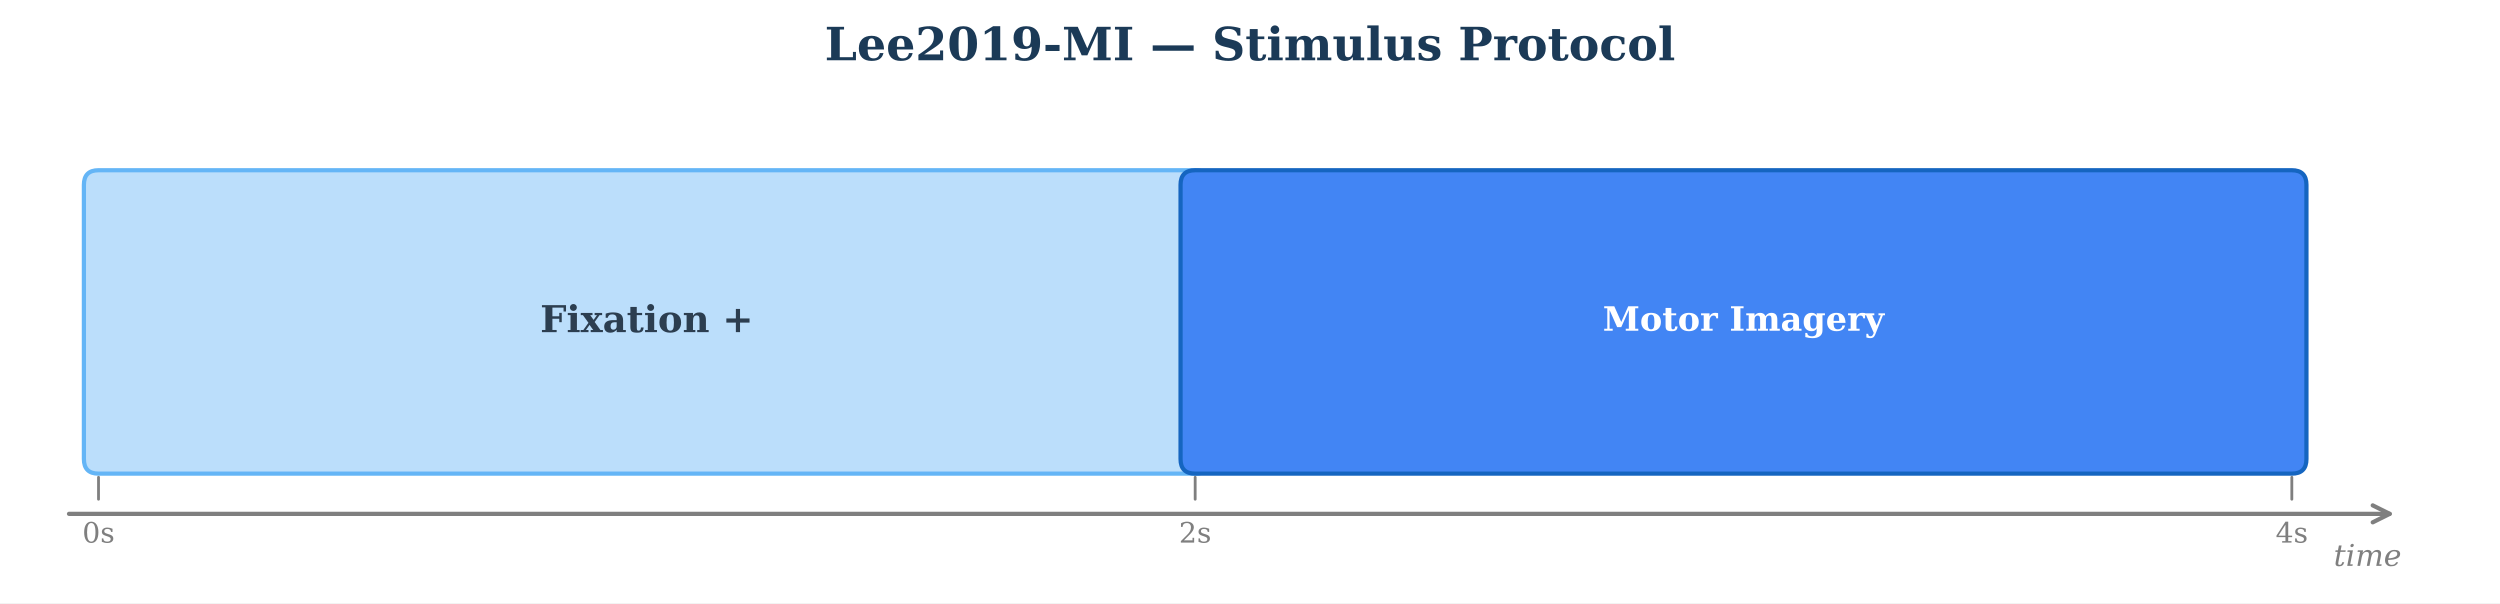
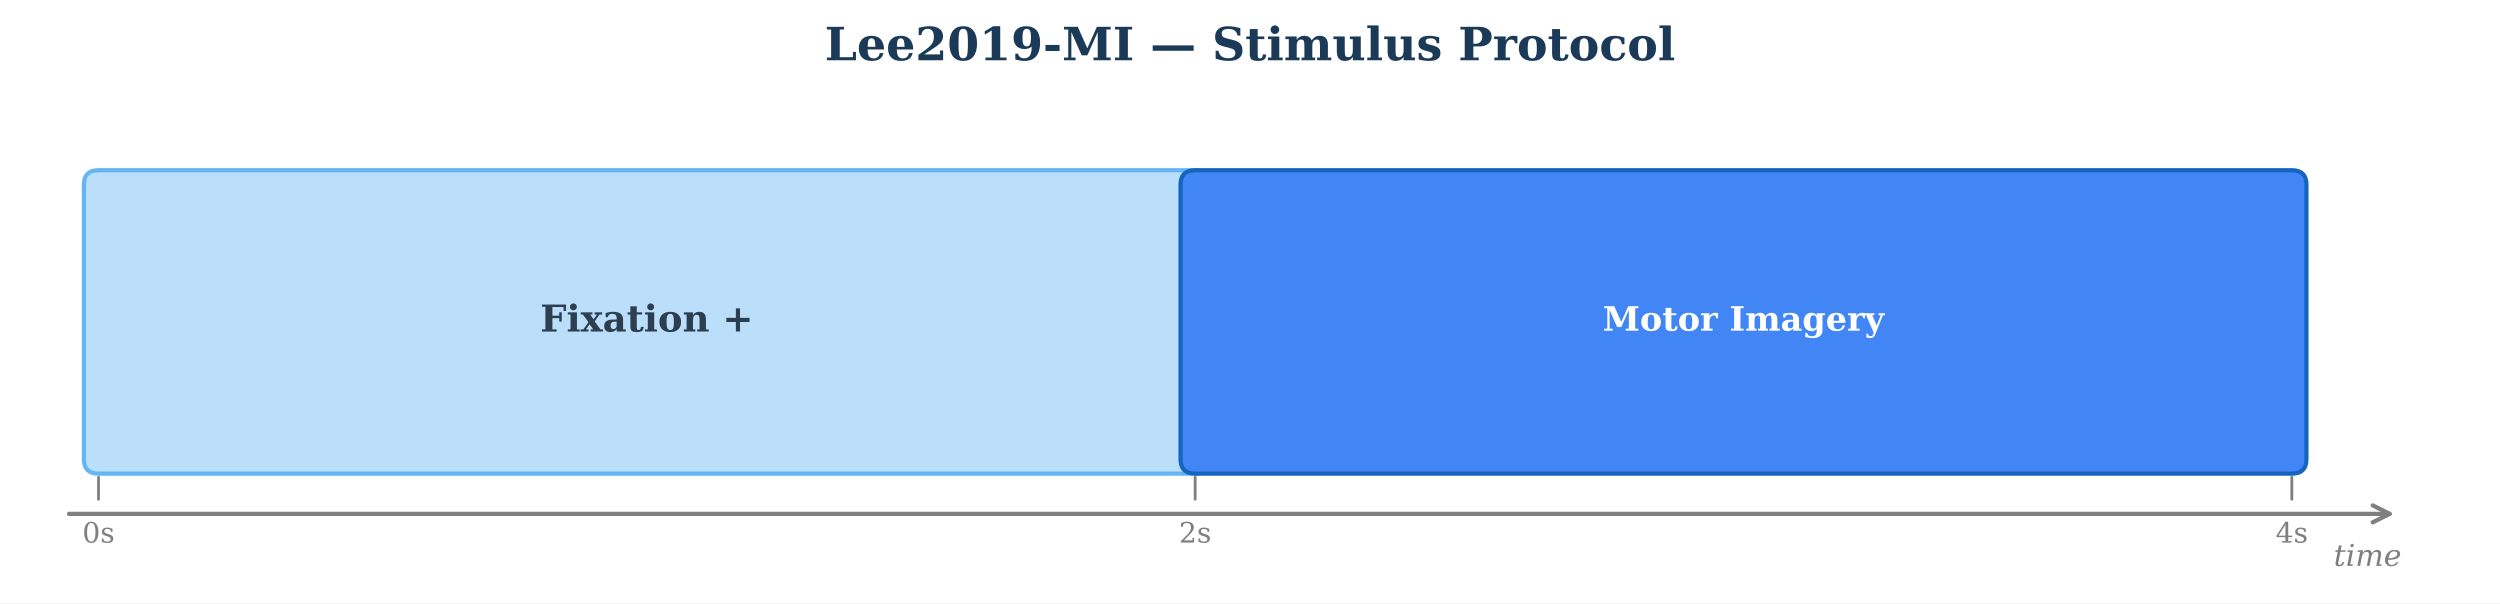
<svg xmlns="http://www.w3.org/2000/svg" xmlns:xlink="http://www.w3.org/1999/xlink" width="708.48pt" height="170.95pt" viewBox="0 0 708.48 170.95" version="1.1">
  <defs>
    <style type="text/css">*{stroke-linejoin: round; stroke-linecap: butt}</style>
  </defs>
  <g id="figure_1">
    <g id="patch_1">
      <path d="M 0 170.95  L 708.48 170.95  L 708.48 0  L 0 0  z " style="fill: #ffffff" />
    </g>
    <g id="axes_1">
      <g id="patch_2">
-         <path d="M 27.919 134.226  L 338.701 134.226  Q 342.845 134.226 342.845 130.082  L 342.845 52.387  Q 342.845 48.243 338.701 48.243  L 27.919 48.243  Q 23.775 48.243 23.775 52.387  L 23.775 130.082  Q 23.775 134.226 27.919 134.226  z " clip-path="url(#pc4eb42f8cb)" style="fill: #bbdefb; stroke: #64b5f6; stroke-width: 1.2" />
+         <path d="M 27.919 134.226  L 338.701 134.226  Q 342.845 134.226 342.845 130.082  L 342.845 52.387  Q 342.845 48.243 338.701 48.243  L 27.919 48.243  Q 23.775 48.243 23.775 52.387  L 23.775 130.082  Q 23.775 134.226 27.919 134.226  z " clip-path="url(#pce9ae3a077)" style="fill: #bbdefb; stroke: #64b5f6; stroke-width: 1.2" />
      </g>
      <g id="patch_3">
-         <path d="M 338.701 134.226  L 649.483 134.226  Q 653.627 134.226 653.627 130.082  L 653.627 52.387  Q 653.627 48.243 649.483 48.243  L 338.701 48.243  Q 334.557 48.243 334.557 52.387  L 334.557 130.082  Q 334.557 134.226 338.701 134.226  z " clip-path="url(#pc4eb42f8cb)" style="fill: #4285f4; stroke: #1565c0; stroke-width: 1.2" />
+         <path d="M 338.701 134.226  L 649.483 134.226  Q 653.627 134.226 653.627 130.082  L 653.627 52.387  Q 653.627 48.243 649.483 48.243  L 338.701 48.243  Q 334.557 48.243 334.557 52.387  L 334.557 130.082  Q 334.557 134.226 338.701 134.226  z " clip-path="url(#pce9ae3a077)" style="fill: #4285f4; stroke: #1565c0; stroke-width: 1.2" />
      </g>
      <g id="line2d_1">
-         <path d="M 27.919 135.262  L 27.919 141.477  " clip-path="url(#pc4eb42f8cb)" style="fill: none; stroke: #7f7f7f; stroke-width: 0.8; stroke-linecap: round" />
+         <path d="M 27.919 135.262  L 27.919 141.477  " clip-path="url(#pce9ae3a077)" style="fill: none; stroke: #7f7f7f; stroke-width: 0.8; stroke-linecap: round" />
      </g>
      <g id="line2d_2">
-         <path d="M 338.701 135.262  L 338.701 141.477  " clip-path="url(#pc4eb42f8cb)" style="fill: none; stroke: #7f7f7f; stroke-width: 0.8; stroke-linecap: round" />
+         <path d="M 338.701 135.262  L 338.701 141.477  " clip-path="url(#pce9ae3a077)" style="fill: none; stroke: #7f7f7f; stroke-width: 0.8; stroke-linecap: round" />
      </g>
      <g id="line2d_3">
-         <path d="M 649.483 135.262  L 649.483 141.477  " clip-path="url(#pc4eb42f8cb)" style="fill: none; stroke: #7f7f7f; stroke-width: 0.8; stroke-linecap: round" />
+         <path d="M 649.483 135.262  L 649.483 141.477  " clip-path="url(#pce9ae3a077)" style="fill: none; stroke: #7f7f7f; stroke-width: 0.8; stroke-linecap: round" />
      </g>
      <g id="text_1">
-         <g clip-path="url(#pc4eb42f8cb)">
-           <g style="fill: #2c3e50" transform="translate(153.0912 94.13173) scale(0.105 -0.105)">
+         <g clip-path="url(#pce9ae3a077)">
+           <g style="fill: #2c3e50" transform="translate(153.0912 93.96234) scale(0.105 -0.105)">
            <defs>
-               <path id="DejaVuSerif-Bold-46" d="M 300 0  L 300 378  L 897 378  L 897 4288  L 300 4288  L 300 4666  L 4459 4666  L 4459 3566  L 4031 3566  L 4031 4238  L 2106 4238  L 2106 2741  L 3291 2741  L 3291 3334  L 3719 3334  L 3719 1722  L 3291 1722  L 3291 2316  L 2106 2316  L 2106 378  L 2841 378  L 2841 0  L 300 0  z " transform="scale(0.015625)" />
-               <path id="DejaVuSerif-Bold-69" d="M 588 4263  Q 588 4516 763 4689  Q 938 4863 1191 4863  Q 1438 4863 1611 4689  Q 1784 4516 1784 4263  Q 1784 4016 1611 3842  Q 1438 3669 1191 3669  Q 938 3669 763 3841  Q 588 4013 588 4263  z M 1797 378  L 2272 378  L 2272 0  L 219 0  L 219 378  L 691 378  L 691 2944  L 219 2944  L 219 3322  L 1797 3322  L 1797 378  z " transform="scale(0.015625)" />
-               <path id="DejaVuSerif-Bold-78" d="M 2247 2119  L 2834 2944  L 2425 2944  L 2425 3322  L 3719 3322  L 3719 2944  L 3278 2944  L 2431 1759  L 3419 378  L 3859 378  L 3859 0  L 1747 0  L 1747 378  L 2175 378  L 1550 1253  L 922 378  L 1369 378  L 1369 0  L 0 0  L 0 378  L 475 378  L 1356 1619  L 403 2944  L 31 2944  L 31 3322  L 2059 3322  L 2059 2944  L 1656 2944  L 2247 2119  z " transform="scale(0.015625)" />
-               <path id="DejaVuSerif-Bold-61" d="M 3525 2041  L 3525 378  L 4000 378  L 4000 0  L 2419 0  L 2419 422  Q 2200 159 1931 34  Q 1663 -91 1319 -91  Q 809 -91 536 182  Q 263 456 263 966  Q 263 1525 655 1803  Q 1047 2081 1838 2081  L 2419 2081  L 2419 2278  Q 2419 2681 2228 2873  Q 2038 3066 1638 3066  Q 1306 3066 1126 2930  Q 947 2794 872 2484  L 519 2484  L 519 3200  Q 816 3306 1134 3359  Q 1453 3413 1806 3413  Q 2697 3413 3111 3081  Q 3525 2750 3525 2041  z M 2419 1044  L 2419 1709  L 2003 1709  Q 1694 1709 1528 1540  Q 1363 1372 1363 1056  Q 1363 741 1483 584  Q 1603 428 1850 428  Q 2106 428 2262 597  Q 2419 766 2419 1044  z " transform="scale(0.015625)" />
-               <path id="DejaVuSerif-Bold-74" d="M 634 2944  L 153 2944  L 153 3322  L 634 3322  L 634 4353  L 1741 4353  L 1741 3322  L 2663 3322  L 2663 2944  L 1741 2944  L 1741 909  Q 1741 475 1809 369  Q 1878 263 2059 263  Q 2259 263 2356 397  Q 2453 531 2459 813  L 2925 813  Q 2897 313 2651 111  Q 2406 -91 1806 -91  Q 1122 -91 878 123  Q 634 338 634 909  L 634 2944  z " transform="scale(0.015625)" />
-               <path id="DejaVuSerif-Bold-6f" d="M 2138 263  Q 2488 263 2630 563  Q 2772 863 2772 1663  Q 2772 2463 2631 2761  Q 2491 3059 2138 3059  Q 1784 3059 1640 2757  Q 1497 2456 1497 1663  Q 1497 869 1640 566  Q 1784 263 2138 263  z M 2138 -91  Q 1259 -91 761 376  Q 263 844 263 1663  Q 263 2484 761 2948  Q 1259 3413 2138 3413  Q 3019 3413 3516 2948  Q 4013 2484 4013 1663  Q 4013 844 3514 376  Q 3016 -91 2138 -91  z " transform="scale(0.015625)" />
-               <path id="DejaVuSerif-Bold-6e" d="M 219 0  L 219 378  L 691 378  L 691 2944  L 219 2944  L 219 3322  L 1797 3322  L 1797 2853  Q 1997 3150 2253 3281  Q 2509 3413 2900 3413  Q 3459 3413 3745 3083  Q 4031 2753 4031 2113  L 4031 378  L 4506 378  L 4506 0  L 2522 0  L 2522 378  L 2925 378  L 2925 2144  Q 2925 2566 2817 2730  Q 2709 2894 2444 2894  Q 2109 2894 1953 2648  Q 1797 2403 1797 1869  L 1797 378  L 2203 378  L 2203 0  L 219 0  z " transform="scale(0.015625)" />
-               <path id="DejaVuSerif-Bold-20" transform="scale(0.015625)" />
-               <path id="DejaVuSerif-Bold-2b" d="M 3041 4013  L 3041 2369  L 4684 2369  L 4684 1650  L 3041 1650  L 3041 6  L 2322 6  L 2322 1650  L 678 1650  L 678 2369  L 2322 2369  L 2322 4013  L 3041 4013  z " transform="scale(0.015625)" />
+               <path id="DejaVuSerif-Bold-29" d="M 300 0  L 300 378  L 897 378  L 897 4288  L 300 4288  L 300 4666  L 4459 4666  L 4459 3566  L 4031 3566  L 4031 4238  L 2106 4238  L 2106 2741  L 3291 2741  L 3291 3334  L 3719 3334  L 3719 1722  L 3291 1722  L 3291 2316  L 2106 2316  L 2106 378  L 2841 378  L 2841 0  L 300 0  z " transform="scale(0.015625)" />
+               <path id="DejaVuSerif-Bold-4c" d="M 588 4263  Q 588 4516 763 4689  Q 938 4863 1191 4863  Q 1438 4863 1611 4689  Q 1784 4516 1784 4263  Q 1784 4016 1611 3842  Q 1438 3669 1191 3669  Q 938 3669 763 3841  Q 588 4013 588 4263  z M 1797 378  L 2272 378  L 2272 0  L 219 0  L 219 378  L 691 378  L 691 2944  L 219 2944  L 219 3322  L 1797 3322  L 1797 378  z " transform="scale(0.015625)" />
+               <path id="DejaVuSerif-Bold-5b" d="M 2247 2119  L 2834 2944  L 2425 2944  L 2425 3322  L 3719 3322  L 3719 2944  L 3278 2944  L 2431 1759  L 3419 378  L 3859 378  L 3859 0  L 1747 0  L 1747 378  L 2175 378  L 1550 1253  L 922 378  L 1369 378  L 1369 0  L 0 0  L 0 378  L 475 378  L 1356 1619  L 403 2944  L 31 2944  L 31 3322  L 2059 3322  L 2059 2944  L 1656 2944  L 2247 2119  z " transform="scale(0.015625)" />
+               <path id="DejaVuSerif-Bold-44" d="M 3525 2041  L 3525 378  L 4000 378  L 4000 0  L 2419 0  L 2419 422  Q 2200 159 1931 34  Q 1663 -91 1319 -91  Q 809 -91 536 182  Q 263 456 263 966  Q 263 1525 655 1803  Q 1047 2081 1838 2081  L 2419 2081  L 2419 2278  Q 2419 2681 2228 2873  Q 2038 3066 1638 3066  Q 1306 3066 1126 2930  Q 947 2794 872 2484  L 519 2484  L 519 3200  Q 816 3306 1134 3359  Q 1453 3413 1806 3413  Q 2697 3413 3111 3081  Q 3525 2750 3525 2041  z M 2419 1044  L 2419 1709  L 2003 1709  Q 1694 1709 1528 1540  Q 1363 1372 1363 1056  Q 1363 741 1483 584  Q 1603 428 1850 428  Q 2106 428 2262 597  Q 2419 766 2419 1044  z " transform="scale(0.015625)" />
+               <path id="DejaVuSerif-Bold-57" d="M 634 2944  L 153 2944  L 153 3322  L 634 3322  L 634 4353  L 1741 4353  L 1741 3322  L 2663 3322  L 2663 2944  L 1741 2944  L 1741 909  Q 1741 475 1809 369  Q 1878 263 2059 263  Q 2259 263 2356 397  Q 2453 531 2459 813  L 2925 813  Q 2897 313 2651 111  Q 2406 -91 1806 -91  Q 1122 -91 878 123  Q 634 338 634 909  L 634 2944  z " transform="scale(0.015625)" />
+               <path id="DejaVuSerif-Bold-52" d="M 2138 263  Q 2488 263 2630 563  Q 2772 863 2772 1663  Q 2772 2463 2631 2761  Q 2491 3059 2138 3059  Q 1784 3059 1640 2757  Q 1497 2456 1497 1663  Q 1497 869 1640 566  Q 1784 263 2138 263  z M 2138 -91  Q 1259 -91 761 376  Q 263 844 263 1663  Q 263 2484 761 2948  Q 1259 3413 2138 3413  Q 3019 3413 3516 2948  Q 4013 2484 4013 1663  Q 4013 844 3514 376  Q 3016 -91 2138 -91  z " transform="scale(0.015625)" />
+               <path id="DejaVuSerif-Bold-51" d="M 219 0  L 219 378  L 691 378  L 691 2944  L 219 2944  L 219 3322  L 1797 3322  L 1797 2853  Q 1997 3150 2253 3281  Q 2509 3413 2900 3413  Q 3459 3413 3745 3083  Q 4031 2753 4031 2113  L 4031 378  L 4506 378  L 4506 0  L 2522 0  L 2522 378  L 2925 378  L 2925 2144  Q 2925 2566 2817 2730  Q 2709 2894 2444 2894  Q 2109 2894 1953 2648  Q 1797 2403 1797 1869  L 1797 378  L 2203 378  L 2203 0  L 219 0  z " transform="scale(0.015625)" />
+               <path id="DejaVuSerif-Bold-3" transform="scale(0.015625)" />
+               <path id="DejaVuSerif-Bold-e" d="M 3041 4013  L 3041 2369  L 4684 2369  L 4684 1650  L 3041 1650  L 3041 6  L 2322 6  L 2322 1650  L 678 1650  L 678 2369  L 2322 2369  L 2322 4013  L 3041 4013  z " transform="scale(0.015625)" />
            </defs>
-             <use xlink:href="#DejaVuSerif-Bold-46" />
-             <use xlink:href="#DejaVuSerif-Bold-69" transform="translate(70.99609 0)" />
-             <use xlink:href="#DejaVuSerif-Bold-78" transform="translate(108.9844 0)" />
-             <use xlink:href="#DejaVuSerif-Bold-61" transform="translate(168.6035 0)" />
-             <use xlink:href="#DejaVuSerif-Bold-74" transform="translate(233.3984 0)" />
-             <use xlink:href="#DejaVuSerif-Bold-69" transform="translate(279.5898 0)" />
-             <use xlink:href="#DejaVuSerif-Bold-6f" transform="translate(317.5781 0)" />
-             <use xlink:href="#DejaVuSerif-Bold-6e" transform="translate(384.2773 0)" />
-             <use xlink:href="#DejaVuSerif-Bold-20" transform="translate(456.9824 0)" />
-             <use xlink:href="#DejaVuSerif-Bold-2b" transform="translate(491.7969 0)" />
+             <use xlink:href="#DejaVuSerif-Bold-29" />
+             <use xlink:href="#DejaVuSerif-Bold-4c" transform="translate(71 0)" />
+             <use xlink:href="#DejaVuSerif-Bold-5b" transform="translate(108.9844 0)" />
+             <use xlink:href="#DejaVuSerif-Bold-44" transform="translate(168.6094 0)" />
+             <use xlink:href="#DejaVuSerif-Bold-57" transform="translate(233.4062 0)" />
+             <use xlink:href="#DejaVuSerif-Bold-4c" transform="translate(279.5938 0)" />
+             <use xlink:href="#DejaVuSerif-Bold-52" transform="translate(317.5781 0)" />
+             <use xlink:href="#DejaVuSerif-Bold-51" transform="translate(384.2812 0)" />
+             <use xlink:href="#DejaVuSerif-Bold-3" transform="translate(456.9844 0)" />
+             <use xlink:href="#DejaVuSerif-Bold-e" transform="translate(491.7969 0)" />
          </g>
        </g>
      </g>
      <g id="text_2">
-         <g clip-path="url(#pc4eb42f8cb)">
-           <g style="fill: #ffffff" transform="translate(454.2149 93.72071) scale(0.095 -0.095)">
+         <g clip-path="url(#pce9ae3a077)">
+           <g style="fill: #ffffff" transform="translate(454.2149 93.70216) scale(0.095 -0.095)">
            <defs>
-               <path id="DejaVuSerif-Bold-4d" d="M 269 0  L 269 378  L 863 378  L 863 4288  L 269 4288  L 269 4666  L 2194 4666  L 3525 1672  L 4863 4666  L 6784 4666  L 6784 4288  L 6188 4288  L 6188 378  L 6784 378  L 6784 0  L 4384 0  L 4384 378  L 4978 378  L 4978 3938  L 3531 684  L 2741 684  L 1300 3938  L 1300 378  L 1894 378  L 1894 0  L 269 0  z " transform="scale(0.015625)" />
-               <path id="DejaVuSerif-Bold-72" d="M 3438 3359  L 3438 2369  L 3084 2369  Q 3066 2634 2941 2764  Q 2816 2894 2578 2894  Q 2216 2894 2006 2575  Q 1797 2256 1797 1691  L 1797 378  L 2400 378  L 2400 0  L 219 0  L 219 378  L 691 378  L 691 2944  L 184 2944  L 184 3322  L 1797 3322  L 1797 2731  Q 1959 3078 2226 3245  Q 2494 3413 2881 3413  Q 2978 3413 3117 3398  Q 3256 3384 3438 3359  z " transform="scale(0.015625)" />
-               <path id="DejaVuSerif-Bold-49" d="M 300 0  L 300 378  L 897 378  L 897 4288  L 300 4288  L 300 4666  L 2700 4666  L 2700 4288  L 2100 4288  L 2100 378  L 2700 378  L 2700 0  L 300 0  z " transform="scale(0.015625)" />
-               <path id="DejaVuSerif-Bold-6d" d="M 3884 2778  Q 4116 3109 4384 3261  Q 4653 3413 5013 3413  Q 5584 3413 5867 3089  Q 6150 2766 6150 2113  L 6150 378  L 6625 378  L 6625 0  L 4647 0  L 4647 378  L 5044 378  L 5044 1947  Q 5044 2569 4948 2731  Q 4853 2894 4594 2894  Q 4300 2894 4137 2667  Q 3975 2441 3975 2022  L 3975 378  L 4372 378  L 4372 0  L 2472 0  L 2472 378  L 2869 378  L 2869 1947  Q 2869 2569 2772 2731  Q 2675 2894 2419 2894  Q 2122 2894 1959 2667  Q 1797 2441 1797 2022  L 1797 378  L 2194 378  L 2194 0  L 219 0  L 219 378  L 691 378  L 691 2944  L 219 2944  L 219 3322  L 1797 3322  L 1797 2853  Q 1991 3144 2241 3278  Q 2491 3413 2834 3413  Q 3241 3413 3494 3258  Q 3747 3103 3884 2778  z " transform="scale(0.015625)" />
-               <path id="DejaVuSerif-Bold-67" d="M 3853 2944  L 3853 44  Q 3853 -656 3354 -1039  Q 2856 -1422 1947 -1422  Q 1616 -1422 1275 -1370  Q 934 -1319 575 -1216  L 575 -422  L 928 -422  Q 975 -750 1192 -909  Q 1409 -1069 1813 -1069  Q 2325 -1069 2536 -823  Q 2747 -578 2747 44  L 2747 422  Q 2606 163 2367 36  Q 2128 -91 1778 -91  Q 1072 -91 667 378  Q 263 847 263 1663  Q 263 2481 667 2947  Q 1072 3413 1778 3413  Q 2128 3413 2367 3286  Q 2606 3159 2747 2900  L 2747 3322  L 4325 3322  L 4325 2944  L 3853 2944  z M 2747 1825  Q 2747 2406 2597 2665  Q 2447 2925 2119 2925  Q 1775 2925 1636 2651  Q 1497 2378 1497 1663  Q 1497 947 1637 672  Q 1778 397 2119 397  Q 2447 397 2597 656  Q 2747 916 2747 1497  L 2747 1825  z " transform="scale(0.015625)" />
-               <path id="DejaVuSerif-Bold-65" d="M 2566 1875  Q 2566 2531 2444 2795  Q 2322 3059 2028 3059  Q 1744 3059 1620 2800  Q 1497 2541 1497 1931  L 1497 1875  L 2566 1875  z M 3781 1503  L 1497 1503  L 1497 1478  Q 1497 834 1690 548  Q 1884 263 2316 263  Q 2675 263 2897 453  Q 3119 644 3181 1006  L 3700 1006  Q 3566 441 3166 175  Q 2766 -91 2047 -91  Q 1184 -91 723 364  Q 263 819 263 1663  Q 263 2488 734 2950  Q 1206 3413 2047 3413  Q 2872 3413 3312 2927  Q 3753 2441 3781 1503  z " transform="scale(0.015625)" />
-               <path id="DejaVuSerif-Bold-79" d="M 1997 -750  Q 1847 -1116 1634 -1269  Q 1422 -1422 1063 -1422  Q 909 -1422 721 -1387  Q 534 -1353 313 -1288  L 313 -594  L 666 -597  Q 675 -838 779 -953  Q 884 -1069 1094 -1069  Q 1297 -1069 1422 -958  Q 1547 -847 1672 -538  L 1722 -422  L 275 2944  L -84 2944  L -84 3322  L 1831 3322  L 1831 2944  L 1434 2944  L 2278 978  L 3066 2944  L 2625 2944  L 2625 3322  L 3872 3322  L 3872 2944  L 3469 2944  L 1997 -750  z " transform="scale(0.015625)" />
+               <path id="DejaVuSerif-Bold-30" d="M 269 0  L 269 378  L 863 378  L 863 4288  L 269 4288  L 269 4666  L 2194 4666  L 3525 1672  L 4863 4666  L 6784 4666  L 6784 4288  L 6188 4288  L 6188 378  L 6784 378  L 6784 0  L 4384 0  L 4384 378  L 4978 378  L 4978 3938  L 3531 684  L 2741 684  L 1300 3938  L 1300 378  L 1894 378  L 1894 0  L 269 0  z " transform="scale(0.015625)" />
+               <path id="DejaVuSerif-Bold-55" d="M 3438 3359  L 3438 2369  L 3084 2369  Q 3066 2634 2941 2764  Q 2816 2894 2578 2894  Q 2216 2894 2006 2575  Q 1797 2256 1797 1691  L 1797 378  L 2400 378  L 2400 0  L 219 0  L 219 378  L 691 378  L 691 2944  L 184 2944  L 184 3322  L 1797 3322  L 1797 2731  Q 1959 3078 2226 3245  Q 2494 3413 2881 3413  Q 2978 3413 3117 3398  Q 3256 3384 3438 3359  z " transform="scale(0.015625)" />
+               <path id="DejaVuSerif-Bold-2c" d="M 300 0  L 300 378  L 897 378  L 897 4288  L 300 4288  L 300 4666  L 2700 4666  L 2700 4288  L 2100 4288  L 2100 378  L 2700 378  L 2700 0  L 300 0  z " transform="scale(0.015625)" />
+               <path id="DejaVuSerif-Bold-50" d="M 3884 2778  Q 4116 3109 4384 3261  Q 4653 3413 5013 3413  Q 5584 3413 5867 3089  Q 6150 2766 6150 2113  L 6150 378  L 6625 378  L 6625 0  L 4647 0  L 4647 378  L 5044 378  L 5044 1947  Q 5044 2569 4948 2731  Q 4853 2894 4594 2894  Q 4300 2894 4137 2667  Q 3975 2441 3975 2022  L 3975 378  L 4372 378  L 4372 0  L 2472 0  L 2472 378  L 2869 378  L 2869 1947  Q 2869 2569 2772 2731  Q 2675 2894 2419 2894  Q 2122 2894 1959 2667  Q 1797 2441 1797 2022  L 1797 378  L 2194 378  L 2194 0  L 219 0  L 219 378  L 691 378  L 691 2944  L 219 2944  L 219 3322  L 1797 3322  L 1797 2853  Q 1991 3144 2241 3278  Q 2491 3413 2834 3413  Q 3241 3413 3494 3258  Q 3747 3103 3884 2778  z " transform="scale(0.015625)" />
+               <path id="DejaVuSerif-Bold-4a" d="M 3853 2944  L 3853 44  Q 3853 -656 3354 -1039  Q 2856 -1422 1947 -1422  Q 1616 -1422 1275 -1370  Q 934 -1319 575 -1216  L 575 -422  L 928 -422  Q 975 -750 1192 -909  Q 1409 -1069 1813 -1069  Q 2325 -1069 2536 -823  Q 2747 -578 2747 44  L 2747 422  Q 2606 163 2367 36  Q 2128 -91 1778 -91  Q 1072 -91 667 378  Q 263 847 263 1663  Q 263 2481 667 2947  Q 1072 3413 1778 3413  Q 2128 3413 2367 3286  Q 2606 3159 2747 2900  L 2747 3322  L 4325 3322  L 4325 2944  L 3853 2944  z M 2747 1825  Q 2747 2406 2597 2665  Q 2447 2925 2119 2925  Q 1775 2925 1636 2651  Q 1497 2378 1497 1663  Q 1497 947 1637 672  Q 1778 397 2119 397  Q 2447 397 2597 656  Q 2747 916 2747 1497  L 2747 1825  z " transform="scale(0.015625)" />
+               <path id="DejaVuSerif-Bold-48" d="M 2566 1875  Q 2566 2531 2444 2795  Q 2322 3059 2028 3059  Q 1744 3059 1620 2800  Q 1497 2541 1497 1931  L 1497 1875  L 2566 1875  z M 3781 1503  L 1497 1503  L 1497 1478  Q 1497 834 1690 548  Q 1884 263 2316 263  Q 2675 263 2897 453  Q 3119 644 3181 1006  L 3700 1006  Q 3566 441 3166 175  Q 2766 -91 2047 -91  Q 1184 -91 723 364  Q 263 819 263 1663  Q 263 2488 734 2950  Q 1206 3413 2047 3413  Q 2872 3413 3312 2927  Q 3753 2441 3781 1503  z " transform="scale(0.015625)" />
+               <path id="DejaVuSerif-Bold-5c" d="M 1997 -750  Q 1847 -1116 1634 -1269  Q 1422 -1422 1063 -1422  Q 909 -1422 721 -1387  Q 534 -1353 313 -1288  L 313 -594  L 666 -597  Q 675 -838 779 -953  Q 884 -1069 1094 -1069  Q 1297 -1069 1422 -958  Q 1547 -847 1672 -538  L 1722 -422  L 275 2944  L -84 2944  L -84 3322  L 1831 3322  L 1831 2944  L 1434 2944  L 2278 978  L 3066 2944  L 2625 2944  L 2625 3322  L 3872 3322  L 3872 2944  L 3469 2944  L 1997 -750  z " transform="scale(0.015625)" />
            </defs>
-             <use xlink:href="#DejaVuSerif-Bold-4d" />
-             <use xlink:href="#DejaVuSerif-Bold-6f" transform="translate(110.6934 0)" />
-             <use xlink:href="#DejaVuSerif-Bold-74" transform="translate(177.3926 0)" />
-             <use xlink:href="#DejaVuSerif-Bold-6f" transform="translate(223.584 0)" />
-             <use xlink:href="#DejaVuSerif-Bold-72" transform="translate(290.2832 0)" />
-             <use xlink:href="#DejaVuSerif-Bold-20" transform="translate(342.9688 0)" />
-             <use xlink:href="#DejaVuSerif-Bold-49" transform="translate(377.7832 0)" />
-             <use xlink:href="#DejaVuSerif-Bold-6d" transform="translate(424.5605 0)" />
-             <use xlink:href="#DejaVuSerif-Bold-61" transform="translate(530.3711 0)" />
-             <use xlink:href="#DejaVuSerif-Bold-67" transform="translate(595.166 0)" />
-             <use xlink:href="#DejaVuSerif-Bold-65" transform="translate(665.0879 0)" />
-             <use xlink:href="#DejaVuSerif-Bold-72" transform="translate(728.7109 0)" />
-             <use xlink:href="#DejaVuSerif-Bold-79" transform="translate(781.3965 0)" />
+             <use xlink:href="#DejaVuSerif-Bold-30" />
+             <use xlink:href="#DejaVuSerif-Bold-52" transform="translate(110.6875 0)" />
+             <use xlink:href="#DejaVuSerif-Bold-57" transform="translate(177.3906 0)" />
+             <use xlink:href="#DejaVuSerif-Bold-52" transform="translate(223.5781 0)" />
+             <use xlink:href="#DejaVuSerif-Bold-55" transform="translate(290.2812 0)" />
+             <use xlink:href="#DejaVuSerif-Bold-3" transform="translate(342.9688 0)" />
+             <use xlink:href="#DejaVuSerif-Bold-2c" transform="translate(377.7812 0)" />
+             <use xlink:href="#DejaVuSerif-Bold-50" transform="translate(424.5625 0)" />
+             <use xlink:href="#DejaVuSerif-Bold-44" transform="translate(530.375 0)" />
+             <use xlink:href="#DejaVuSerif-Bold-4a" transform="translate(595.1719 0)" />
+             <use xlink:href="#DejaVuSerif-Bold-48" transform="translate(665.0938 0)" />
+             <use xlink:href="#DejaVuSerif-Bold-55" transform="translate(728.7188 0)" />
+             <use xlink:href="#DejaVuSerif-Bold-5c" transform="translate(781.4062 0)" />
          </g>
        </g>
      </g>
      <g id="text_3">
-         <g style="fill: #7f7f7f" transform="translate(23.32131 153.7719) scale(0.08 -0.08)">
+         <g style="fill: #7f7f7f" transform="translate(23.32131 153.7713) scale(0.08 -0.08)">
          <defs>
-             <path id="DejaVuSerif-30" d="M 2034 219  Q 2513 219 2750 744  Q 2988 1269 2988 2328  Q 2988 3391 2750 3916  Q 2513 4441 2034 4441  Q 1556 4441 1318 3916  Q 1081 3391 1081 2328  Q 1081 1269 1318 744  Q 1556 219 2034 219  z M 2034 -91  Q 1275 -91 848 546  Q 422 1184 422 2328  Q 422 3475 848 4112  Q 1275 4750 2034 4750  Q 2797 4750 3222 4112  Q 3647 3475 3647 2328  Q 3647 1184 3222 546  Q 2797 -91 2034 -91  z " transform="scale(0.015625)" />
-             <path id="DejaVuSerif-73" d="M 359 184  L 359 959  L 691 959  Q 703 588 923 403  Q 1144 219 1575 219  Q 1963 219 2166 364  Q 2369 509 2369 788  Q 2369 1006 2220 1140  Q 2072 1275 1594 1428  L 1178 1569  Q 750 1706 558 1912  Q 366 2119 366 2438  Q 366 2894 700 3153  Q 1034 3413 1625 3413  Q 1888 3413 2178 3344  Q 2469 3275 2778 3144  L 2778 2419  L 2447 2419  Q 2434 2741 2221 2922  Q 2009 3103 1644 3103  Q 1281 3103 1095 2975  Q 909 2847 909 2591  Q 909 2381 1050 2254  Q 1191 2128 1613 1997  L 2069 1856  Q 2541 1709 2748 1489  Q 2956 1269 2956 922  Q 2956 450 2595 179  Q 2234 -91 1600 -91  Q 1278 -91 972 -22  Q 666 47 359 184  z " transform="scale(0.015625)" />
+             <path id="DejaVuSerif-13" d="M 2034 219  Q 2513 219 2750 744  Q 2988 1269 2988 2328  Q 2988 3391 2750 3916  Q 2513 4441 2034 4441  Q 1556 4441 1318 3916  Q 1081 3391 1081 2328  Q 1081 1269 1318 744  Q 1556 219 2034 219  z M 2034 -91  Q 1275 -91 848 546  Q 422 1184 422 2328  Q 422 3475 848 4112  Q 1275 4750 2034 4750  Q 2797 4750 3222 4112  Q 3647 3475 3647 2328  Q 3647 1184 3222 546  Q 2797 -91 2034 -91  z " transform="scale(0.015625)" />
+             <path id="DejaVuSerif-56" d="M 359 184  L 359 959  L 691 959  Q 703 588 923 403  Q 1144 219 1575 219  Q 1963 219 2166 364  Q 2369 509 2369 788  Q 2369 1006 2220 1140  Q 2072 1275 1594 1428  L 1178 1569  Q 750 1706 558 1912  Q 366 2119 366 2438  Q 366 2894 700 3153  Q 1034 3413 1625 3413  Q 1888 3413 2178 3344  Q 2469 3275 2778 3144  L 2778 2419  L 2447 2419  Q 2434 2741 2221 2922  Q 2009 3103 1644 3103  Q 1281 3103 1095 2975  Q 909 2847 909 2591  Q 909 2381 1050 2254  Q 1191 2128 1613 1997  L 2069 1856  Q 2541 1709 2748 1489  Q 2956 1269 2956 922  Q 2956 450 2595 179  Q 2234 -91 1600 -91  Q 1278 -91 972 -22  Q 666 47 359 184  z " transform="scale(0.015625)" />
          </defs>
-           <use xlink:href="#DejaVuSerif-30" />
-           <use xlink:href="#DejaVuSerif-73" transform="translate(63.62305 0)" />
+           <use xlink:href="#DejaVuSerif-13" />
+           <use xlink:href="#DejaVuSerif-56" transform="translate(63.625 0)" />
        </g>
      </g>
      <g id="text_4">
-         <g style="fill: #7f7f7f" transform="translate(334.1034 153.7719) scale(0.08 -0.08)">
+         <g style="fill: #7f7f7f" transform="translate(334.1034 153.7713) scale(0.08 -0.08)">
          <defs>
-             <path id="DejaVuSerif-32" d="M 819 3553  L 469 3553  L 469 4384  Q 803 4563 1142 4656  Q 1481 4750 1806 4750  Q 2534 4750 2956 4397  Q 3378 4044 3378 3438  Q 3378 2753 2422 1800  Q 2347 1728 2309 1691  L 1131 513  L 3078 513  L 3078 1088  L 3444 1088  L 3444 0  L 434 0  L 434 341  L 1850 1753  Q 2319 2222 2519 2614  Q 2719 3006 2719 3438  Q 2719 3909 2473 4175  Q 2228 4441 1797 4441  Q 1350 4441 1106 4219  Q 863 3997 819 3553  z " transform="scale(0.015625)" />
+             <path id="DejaVuSerif-15" d="M 819 3553  L 469 3553  L 469 4384  Q 803 4563 1142 4656  Q 1481 4750 1806 4750  Q 2534 4750 2956 4397  Q 3378 4044 3378 3438  Q 3378 2753 2422 1800  Q 2347 1728 2309 1691  L 1131 513  L 3078 513  L 3078 1088  L 3444 1088  L 3444 0  L 434 0  L 434 341  L 1850 1753  Q 2319 2222 2519 2614  Q 2719 3006 2719 3438  Q 2719 3909 2473 4175  Q 2228 4441 1797 4441  Q 1350 4441 1106 4219  Q 863 3997 819 3553  z " transform="scale(0.015625)" />
          </defs>
-           <use xlink:href="#DejaVuSerif-32" />
-           <use xlink:href="#DejaVuSerif-73" transform="translate(63.62305 0)" />
+           <use xlink:href="#DejaVuSerif-15" />
+           <use xlink:href="#DejaVuSerif-56" transform="translate(63.625 0)" />
        </g>
      </g>
      <g id="text_5">
-         <g style="fill: #7f7f7f" transform="translate(644.8855 153.7719) scale(0.08 -0.08)">
+         <g style="fill: #7f7f7f" transform="translate(644.8855 153.7713) scale(0.08 -0.08)">
          <defs>
-             <path id="DejaVuSerif-34" d="M 2234 1581  L 2234 4063  L 641 1581  L 2234 1581  z M 3609 0  L 1484 0  L 1484 331  L 2234 331  L 2234 1247  L 197 1247  L 197 1588  L 2241 4750  L 2859 4750  L 2859 1581  L 3750 1581  L 3750 1247  L 2859 1247  L 2859 331  L 3609 331  L 3609 0  z " transform="scale(0.015625)" />
+             <path id="DejaVuSerif-17" d="M 2234 1581  L 2234 4063  L 641 1581  L 2234 1581  z M 3609 0  L 1484 0  L 1484 331  L 2234 331  L 2234 1247  L 197 1247  L 197 1588  L 2241 4750  L 2859 4750  L 2859 1581  L 3750 1581  L 3750 1247  L 2859 1247  L 2859 331  L 3609 331  L 3609 0  z " transform="scale(0.015625)" />
          </defs>
-           <use xlink:href="#DejaVuSerif-34" />
-           <use xlink:href="#DejaVuSerif-73" transform="translate(63.62305 0)" />
+           <use xlink:href="#DejaVuSerif-17" />
+           <use xlink:href="#DejaVuSerif-56" transform="translate(63.625 0)" />
        </g>
      </g>
      <g id="patch_4">
        <path d="M 19.56 145.621  Q 349.061 145.621 677.22 145.621  " style="fill: none; stroke: #7f7f7f; stroke-width: 1.2; stroke-linecap: round" />
        <path d="M 672.42 143.221  L 677.22 145.621  L 672.42 148.021  " style="fill: none; stroke: #7f7f7f; stroke-width: 1.2; stroke-linecap: round" />
      </g>
      <g id="text_6">
-         <g style="fill: #7f7f7f" transform="translate(661.3353 160.3674) scale(0.085 -0.085)">
+         <g style="fill: #7f7f7f" transform="translate(661.3353 160.3668) scale(0.085 -0.085)">
          <defs>
-             <path id="DejaVuSerif-Italic-74" d="M 856 2988  L 350 2988  L 416 3322  L 922 3322  L 1122 4353  L 1700 4353  L 1500 3322  L 2581 3322  L 2516 2988  L 1434 2988  L 1025 878  Q 978 631 978 488  Q 978 388 1000 338  Q 1059 219 1278 219  Q 1503 219 1633 351  Q 1763 484 1825 781  L 2259 781  Q 2147 328 1884 118  Q 1622 -91 1169 -91  Q 672 -91 506 131  Q 406 266 406 516  Q 406 675 447 878  L 856 2988  z " transform="scale(0.015625)" />
-             <path id="DejaVuSerif-Italic-69" d="M 1009 4353  Q 1038 4497 1163 4603  Q 1288 4709 1434 4709  Q 1578 4709 1663 4603  Q 1728 4522 1728 4422  Q 1728 4388 1719 4353  Q 1691 4206 1567 4103  Q 1444 4000 1297 4000  Q 1150 4000 1066 4103  Q 1003 4181 1003 4281  Q 1003 4316 1009 4353  z M 963 331  L 1506 331  L 1444 0  L 325 0  L 903 2988  L 353 2988  L 419 3322  L 1544 3322  L 963 331  z " transform="scale(0.015625)" />
-             <path id="DejaVuSerif-Italic-6d" d="M 3503 2675  Q 3741 3041 4034 3227  Q 4328 3413 4672 3413  Q 5194 3413 5388 3088  Q 5503 2894 5503 2578  Q 5503 2372 5453 2113  L 5106 331  L 5625 331  L 5563 0  L 4469 0  L 4866 2047  Q 4913 2291 4913 2466  Q 4913 2659 4856 2772  Q 4750 2988 4403 2988  Q 4019 2988 3761 2697  Q 3503 2406 3394 1850  L 3034 0  L 2459 0  L 2863 2069  Q 2906 2303 2906 2472  Q 2906 2666 2850 2775  Q 2741 2988 2394 2988  Q 2009 2988 1751 2697  Q 1494 2406 1384 1850  L 1025 0  L 450 0  L 1031 2994  L 481 2994  L 544 3322  L 1669 3322  L 1556 2731  Q 1778 3063 2059 3238  Q 2341 3413 2653 3413  Q 3041 3413 3262 3220  Q 3484 3028 3503 2675  z " transform="scale(0.015625)" />
-             <path id="DejaVuSerif-Italic-65" d="M 938 1275  Q 925 1156 925 1050  Q 925 756 1031 563  Q 1216 219 1709 219  Q 2072 219 2250 328  Q 2569 525 2644 778  L 3066 778  Q 2941 381 2475 103  Q 2150 -91 1506 -91  Q 863 -91 516 388  Q 272 722 272 1206  Q 272 1419 319 1659  Q 472 2450 1000 2931  Q 1528 3413 2278 3413  Q 3500 3413 3500 2547  Q 3500 1913 2859 1603  Q 2206 1288 938 1275  z M 2541 1975  Q 2891 2181 2891 2569  Q 2891 3103 2181 3103  Q 1763 3103 1472 2784  Q 1181 2466 1003 1606  Q 2006 1653 2541 1975  z " transform="scale(0.015625)" />
+             <path id="DejaVuSerif-Italic-57" d="M 856 2988  L 350 2988  L 416 3322  L 922 3322  L 1122 4353  L 1700 4353  L 1500 3322  L 2581 3322  L 2516 2988  L 1434 2988  L 1025 878  Q 978 631 978 488  Q 978 388 1000 338  Q 1059 219 1278 219  Q 1503 219 1633 351  Q 1763 484 1825 781  L 2259 781  Q 2147 328 1884 118  Q 1622 -91 1169 -91  Q 672 -91 506 131  Q 406 266 406 516  Q 406 675 447 878  L 856 2988  z " transform="scale(0.015625)" />
+             <path id="DejaVuSerif-Italic-4c" d="M 1009 4353  Q 1038 4497 1163 4603  Q 1288 4709 1434 4709  Q 1578 4709 1663 4603  Q 1728 4522 1728 4422  Q 1728 4388 1719 4353  Q 1691 4206 1567 4103  Q 1444 4000 1297 4000  Q 1150 4000 1066 4103  Q 1003 4181 1003 4281  Q 1003 4316 1009 4353  z M 963 331  L 1506 331  L 1444 0  L 325 0  L 903 2988  L 353 2988  L 419 3322  L 1544 3322  L 963 331  z " transform="scale(0.015625)" />
+             <path id="DejaVuSerif-Italic-50" d="M 3503 2675  Q 3741 3041 4034 3227  Q 4328 3413 4672 3413  Q 5194 3413 5388 3088  Q 5503 2894 5503 2578  Q 5503 2372 5453 2113  L 5106 331  L 5625 331  L 5563 0  L 4469 0  L 4866 2047  Q 4913 2291 4913 2466  Q 4913 2659 4856 2772  Q 4750 2988 4403 2988  Q 4019 2988 3761 2697  Q 3503 2406 3394 1850  L 3034 0  L 2459 0  L 2863 2069  Q 2906 2303 2906 2472  Q 2906 2666 2850 2775  Q 2741 2988 2394 2988  Q 2009 2988 1751 2697  Q 1494 2406 1384 1850  L 1025 0  L 450 0  L 1031 2994  L 481 2994  L 544 3322  L 1669 3322  L 1556 2731  Q 1778 3063 2059 3238  Q 2341 3413 2653 3413  Q 3041 3413 3262 3220  Q 3484 3028 3503 2675  z " transform="scale(0.015625)" />
+             <path id="DejaVuSerif-Italic-48" d="M 938 1275  Q 925 1156 925 1050  Q 925 756 1031 563  Q 1216 219 1709 219  Q 2072 219 2250 328  Q 2569 525 2644 778  L 3066 778  Q 2941 381 2475 103  Q 2150 -91 1506 -91  Q 863 -91 516 388  Q 272 722 272 1206  Q 272 1419 319 1659  Q 472 2450 1000 2931  Q 1528 3413 2278 3413  Q 3500 3413 3500 2547  Q 3500 1913 2859 1603  Q 2206 1288 938 1275  z M 2541 1975  Q 2891 2181 2891 2569  Q 2891 3103 2181 3103  Q 1763 3103 1472 2784  Q 1181 2466 1003 1606  Q 2006 1653 2541 1975  z " transform="scale(0.015625)" />
          </defs>
-           <use xlink:href="#DejaVuSerif-Italic-74" />
-           <use xlink:href="#DejaVuSerif-Italic-69" transform="translate(40.18555 0)" />
-           <use xlink:href="#DejaVuSerif-Italic-6d" transform="translate(72.16797 0)" />
-           <use xlink:href="#DejaVuSerif-Italic-65" transform="translate(166.9922 0)" />
+           <use xlink:href="#DejaVuSerif-Italic-57" />
+           <use xlink:href="#DejaVuSerif-Italic-4c" transform="translate(40.1875 0)" />
+           <use xlink:href="#DejaVuSerif-Italic-50" transform="translate(72.17188 0)" />
+           <use xlink:href="#DejaVuSerif-Italic-48" transform="translate(167 0)" />
        </g>
      </g>
      <g id="text_7">
        <g style="fill: #1b3a57" transform="translate(233.7148 17.07797) scale(0.13 -0.13)">
          <defs>
-             <path id="DejaVuSerif-Bold-4c" d="M 300 0  L 300 378  L 897 378  L 897 4288  L 300 4288  L 300 4666  L 2700 4666  L 2700 4288  L 2100 4288  L 2100 428  L 3938 428  L 3938 1166  L 4359 1166  L 4359 0  L 300 0  z " transform="scale(0.015625)" />
-             <path id="DejaVuSerif-Bold-32" d="M 844 3513  L 469 3513  L 469 4519  Q 850 4634 1223 4692  Q 1597 4750 1978 4750  Q 2869 4750 3367 4386  Q 3866 4022 3866 3372  Q 3866 2909 3591 2542  Q 3316 2175 2541 1672  L 1241 819  L 3450 819  L 3450 1369  L 3878 1369  L 3878 0  L 428 0  L 428 763  L 1119 1241  Q 2003 1850 2297 2278  Q 2591 2706 2591 3278  Q 2591 3819 2367 4101  Q 2144 4384 1716 4384  Q 1347 4384 1125 4161  Q 903 3938 844 3513  z " transform="scale(0.015625)" />
-             <path id="DejaVuSerif-Bold-30" d="M 2228 275  Q 2603 275 2742 615  Q 2881 956 2881 2328  Q 2881 3691 2742 4037  Q 2603 4384 2228 4384  Q 1853 4384 1714 4043  Q 1575 3703 1575 2328  Q 1575 956 1714 615  Q 1853 275 2228 275  z M 2228 -91  Q 1294 -91 797 532  Q 300 1156 300 2328  Q 300 3500 797 4125  Q 1294 4750 2228 4750  Q 3159 4750 3656 4125  Q 4153 3500 4153 2328  Q 4153 1156 3656 532  Q 3159 -91 2228 -91  z " transform="scale(0.015625)" />
-             <path id="DejaVuSerif-Bold-31" d="M 878 0  L 878 378  L 1753 378  L 1753 4153  L 781 3578  L 781 4044  L 1953 4750  L 2938 4750  L 2938 378  L 3816 378  L 3816 0  L 878 0  z " transform="scale(0.015625)" />
-             <path id="DejaVuSerif-Bold-39" d="M 2181 4384  Q 1859 4384 1723 4111  Q 1588 3838 1588 3163  Q 1588 2488 1723 2214  Q 1859 1941 2181 1941  Q 2503 1941 2640 2214  Q 2778 2488 2778 3163  Q 2778 3838 2640 4111  Q 2503 4384 2181 4384  z M 2878 1900  Q 2672 1734 2420 1651  Q 2169 1569 1875 1569  Q 1163 1569 755 1986  Q 347 2403 347 3138  Q 347 3913 803 4331  Q 1259 4750 2106 4750  Q 3063 4750 3556 4172  Q 4050 3594 4050 2478  Q 4050 1206 3503 557  Q 2956 -91 1881 -91  Q 1600 -91 1278 -44  Q 956 3 588 97  L 588 922  L 966 922  Q 1044 603 1261 439  Q 1478 275 1825 275  Q 2375 275 2625 658  Q 2875 1041 2878 1900  z " transform="scale(0.015625)" />
-             <path id="DejaVuSerif-Bold-2d" d="M 347 2138  L 2309 2138  L 2309 1294  L 347 1294  L 347 2138  z " transform="scale(0.015625)" />
-             <path id="DejaVuSerif-Bold-2014" d="M 344 2075  L 6056 2075  L 6056 1325  L 344 1325  L 344 2075  z " transform="scale(0.015625)" />
-             <path id="DejaVuSerif-Bold-53" d="M 494 225  L 494 1331  L 891 1331  Q 981 806 1318 547  Q 1656 288 2253 288  Q 2738 288 2991 472  Q 3244 656 3244 1013  Q 3244 1294 3072 1450  Q 2900 1606 2363 1741  L 1663 1913  Q 978 2088 700 2398  Q 422 2709 422 3284  Q 422 3978 883 4364  Q 1344 4750 2175 4750  Q 2584 4750 3026 4681  Q 3469 4613 3944 4475  L 3944 3444  L 3547 3444  Q 3456 3925 3150 4148  Q 2844 4372 2278 4372  Q 1816 4372 1580 4211  Q 1344 4050 1344 3731  Q 1344 3441 1506 3289  Q 1669 3138 2303 2975  L 3003 2803  Q 3653 2641 3945 2297  Q 4238 1953 4238 1350  Q 4238 644 3750 276  Q 3263 -91 2316 -91  Q 1859 -91 1409 -12  Q 959 66 494 225  z " transform="scale(0.015625)" />
-             <path id="DejaVuSerif-Bold-75" d="M 3963 3322  L 3963 378  L 4434 378  L 4434 0  L 2853 0  L 2853 469  Q 2656 172 2400 40  Q 2144 -91 1753 -91  Q 1194 -91 908 239  Q 622 569 622 1209  L 622 2944  L 147 2944  L 147 3322  L 1728 3322  L 1728 1381  Q 1728 763 1831 595  Q 1934 428 2209 428  Q 2544 428 2698 675  Q 2853 922 2853 1459  L 2853 2944  L 2450 2944  L 2450 3322  L 3963 3322  z " transform="scale(0.015625)" />
-             <path id="DejaVuSerif-Bold-6c" d="M 1797 378  L 2272 378  L 2272 0  L 219 0  L 219 378  L 691 378  L 691 4488  L 219 4488  L 219 4863  L 1797 4863  L 1797 378  z " transform="scale(0.015625)" />
-             <path id="DejaVuSerif-Bold-73" d="M 300 97  L 300 1025  L 653 1025  Q 697 653 931 458  Q 1166 263 1569 263  Q 1906 263 2086 380  Q 2266 497 2266 716  Q 2266 916 2152 1025  Q 2038 1134 1709 1216  L 1253 1331  Q 738 1459 506 1698  Q 275 1938 275 2344  Q 275 2884 650 3148  Q 1025 3413 1806 3413  Q 2100 3413 2433 3364  Q 2766 3316 3169 3213  L 3169 2375  L 2816 2375  Q 2788 2716 2573 2887  Q 2359 3059 1959 3059  Q 1622 3059 1448 2951  Q 1275 2844 1275 2638  Q 1275 2469 1375 2372  Q 1475 2275 1734 2209  L 2188 2094  Q 2841 1928 3091 1684  Q 3341 1441 3341 1006  Q 3341 444 2939 176  Q 2538 -91 1691 -91  Q 1381 -91 1034 -44  Q 688 3 300 97  z " transform="scale(0.015625)" />
-             <path id="DejaVuSerif-Bold-50" d="M 300 0  L 300 378  L 897 378  L 897 4288  L 300 4288  L 300 4666  L 2956 4666  Q 3734 4666 4193 4295  Q 4653 3925 4653 3303  Q 4653 2678 4192 2304  Q 3731 1931 2956 1931  L 2100 1931  L 2100 378  L 2853 378  L 2853 0  L 300 0  z M 2100 2309  L 2450 2309  Q 2856 2309 3098 2579  Q 3341 2850 3341 3303  Q 3341 3753 3100 4020  Q 2859 4288 2450 4288  L 2100 4288  L 2100 2309  z " transform="scale(0.015625)" />
-             <path id="DejaVuSerif-Bold-63" d="M 3609 1038  Q 3491 469 3123 189  Q 2756 -91 2125 -91  Q 1238 -91 750 368  Q 263 828 263 1663  Q 263 2488 744 2950  Q 1225 3413 2081 3413  Q 2428 3413 2781 3347  Q 3134 3281 3500 3150  L 3500 2228  L 3150 2228  Q 3100 2650 2903 2854  Q 2706 3059 2350 3059  Q 1888 3059 1692 2746  Q 1497 2434 1497 1663  Q 1497 909 1687 586  Q 1878 263 2309 263  Q 2644 263 2845 463  Q 3047 663 3091 1038  L 3609 1038  z " transform="scale(0.015625)" />
+             <path id="DejaVuSerif-Bold-2f" d="M 300 0  L 300 378  L 897 378  L 897 4288  L 300 4288  L 300 4666  L 2700 4666  L 2700 4288  L 2100 4288  L 2100 428  L 3938 428  L 3938 1166  L 4359 1166  L 4359 0  L 300 0  z " transform="scale(0.015625)" />
+             <path id="DejaVuSerif-Bold-15" d="M 844 3513  L 469 3513  L 469 4519  Q 850 4634 1223 4692  Q 1597 4750 1978 4750  Q 2869 4750 3367 4386  Q 3866 4022 3866 3372  Q 3866 2909 3591 2542  Q 3316 2175 2541 1672  L 1241 819  L 3450 819  L 3450 1369  L 3878 1369  L 3878 0  L 428 0  L 428 763  L 1119 1241  Q 2003 1850 2297 2278  Q 2591 2706 2591 3278  Q 2591 3819 2367 4101  Q 2144 4384 1716 4384  Q 1347 4384 1125 4161  Q 903 3938 844 3513  z " transform="scale(0.015625)" />
+             <path id="DejaVuSerif-Bold-13" d="M 2228 275  Q 2603 275 2742 615  Q 2881 956 2881 2328  Q 2881 3691 2742 4037  Q 2603 4384 2228 4384  Q 1853 4384 1714 4043  Q 1575 3703 1575 2328  Q 1575 956 1714 615  Q 1853 275 2228 275  z M 2228 -91  Q 1294 -91 797 532  Q 300 1156 300 2328  Q 300 3500 797 4125  Q 1294 4750 2228 4750  Q 3159 4750 3656 4125  Q 4153 3500 4153 2328  Q 4153 1156 3656 532  Q 3159 -91 2228 -91  z " transform="scale(0.015625)" />
+             <path id="DejaVuSerif-Bold-14" d="M 878 0  L 878 378  L 1753 378  L 1753 4153  L 781 3578  L 781 4044  L 1953 4750  L 2938 4750  L 2938 378  L 3816 378  L 3816 0  L 878 0  z " transform="scale(0.015625)" />
+             <path id="DejaVuSerif-Bold-1c" d="M 2181 4384  Q 1859 4384 1723 4111  Q 1588 3838 1588 3163  Q 1588 2488 1723 2214  Q 1859 1941 2181 1941  Q 2503 1941 2640 2214  Q 2778 2488 2778 3163  Q 2778 3838 2640 4111  Q 2503 4384 2181 4384  z M 2878 1900  Q 2672 1734 2420 1651  Q 2169 1569 1875 1569  Q 1163 1569 755 1986  Q 347 2403 347 3138  Q 347 3913 803 4331  Q 1259 4750 2106 4750  Q 3063 4750 3556 4172  Q 4050 3594 4050 2478  Q 4050 1206 3503 557  Q 2956 -91 1881 -91  Q 1600 -91 1278 -44  Q 956 3 588 97  L 588 922  L 966 922  Q 1044 603 1261 439  Q 1478 275 1825 275  Q 2375 275 2625 658  Q 2875 1041 2878 1900  z " transform="scale(0.015625)" />
+             <path id="DejaVuSerif-Bold-10" d="M 347 2138  L 2309 2138  L 2309 1294  L 347 1294  L 347 2138  z " transform="scale(0.015625)" />
+             <path id="DejaVuSerif-Bold-782" d="M 344 2075  L 6056 2075  L 6056 1325  L 344 1325  L 344 2075  z " transform="scale(0.015625)" />
+             <path id="DejaVuSerif-Bold-36" d="M 494 225  L 494 1331  L 891 1331  Q 981 806 1318 547  Q 1656 288 2253 288  Q 2738 288 2991 472  Q 3244 656 3244 1013  Q 3244 1294 3072 1450  Q 2900 1606 2363 1741  L 1663 1913  Q 978 2088 700 2398  Q 422 2709 422 3284  Q 422 3978 883 4364  Q 1344 4750 2175 4750  Q 2584 4750 3026 4681  Q 3469 4613 3944 4475  L 3944 3444  L 3547 3444  Q 3456 3925 3150 4148  Q 2844 4372 2278 4372  Q 1816 4372 1580 4211  Q 1344 4050 1344 3731  Q 1344 3441 1506 3289  Q 1669 3138 2303 2975  L 3003 2803  Q 3653 2641 3945 2297  Q 4238 1953 4238 1350  Q 4238 644 3750 276  Q 3263 -91 2316 -91  Q 1859 -91 1409 -12  Q 959 66 494 225  z " transform="scale(0.015625)" />
+             <path id="DejaVuSerif-Bold-58" d="M 3963 3322  L 3963 378  L 4434 378  L 4434 0  L 2853 0  L 2853 469  Q 2656 172 2400 40  Q 2144 -91 1753 -91  Q 1194 -91 908 239  Q 622 569 622 1209  L 622 2944  L 147 2944  L 147 3322  L 1728 3322  L 1728 1381  Q 1728 763 1831 595  Q 1934 428 2209 428  Q 2544 428 2698 675  Q 2853 922 2853 1459  L 2853 2944  L 2450 2944  L 2450 3322  L 3963 3322  z " transform="scale(0.015625)" />
+             <path id="DejaVuSerif-Bold-4f" d="M 1797 378  L 2272 378  L 2272 0  L 219 0  L 219 378  L 691 378  L 691 4488  L 219 4488  L 219 4863  L 1797 4863  L 1797 378  z " transform="scale(0.015625)" />
+             <path id="DejaVuSerif-Bold-56" d="M 300 97  L 300 1025  L 653 1025  Q 697 653 931 458  Q 1166 263 1569 263  Q 1906 263 2086 380  Q 2266 497 2266 716  Q 2266 916 2152 1025  Q 2038 1134 1709 1216  L 1253 1331  Q 738 1459 506 1698  Q 275 1938 275 2344  Q 275 2884 650 3148  Q 1025 3413 1806 3413  Q 2100 3413 2433 3364  Q 2766 3316 3169 3213  L 3169 2375  L 2816 2375  Q 2788 2716 2573 2887  Q 2359 3059 1959 3059  Q 1622 3059 1448 2951  Q 1275 2844 1275 2638  Q 1275 2469 1375 2372  Q 1475 2275 1734 2209  L 2188 2094  Q 2841 1928 3091 1684  Q 3341 1441 3341 1006  Q 3341 444 2939 176  Q 2538 -91 1691 -91  Q 1381 -91 1034 -44  Q 688 3 300 97  z " transform="scale(0.015625)" />
+             <path id="DejaVuSerif-Bold-33" d="M 300 0  L 300 378  L 897 378  L 897 4288  L 300 4288  L 300 4666  L 2956 4666  Q 3734 4666 4193 4295  Q 4653 3925 4653 3303  Q 4653 2678 4192 2304  Q 3731 1931 2956 1931  L 2100 1931  L 2100 378  L 2853 378  L 2853 0  L 300 0  z M 2100 2309  L 2450 2309  Q 2856 2309 3098 2579  Q 3341 2850 3341 3303  Q 3341 3753 3100 4020  Q 2859 4288 2450 4288  L 2100 4288  L 2100 2309  z " transform="scale(0.015625)" />
+             <path id="DejaVuSerif-Bold-46" d="M 3609 1038  Q 3491 469 3123 189  Q 2756 -91 2125 -91  Q 1238 -91 750 368  Q 263 828 263 1663  Q 263 2488 744 2950  Q 1225 3413 2081 3413  Q 2428 3413 2781 3347  Q 3134 3281 3500 3150  L 3500 2228  L 3150 2228  Q 3100 2650 2903 2854  Q 2706 3059 2350 3059  Q 1888 3059 1692 2746  Q 1497 2434 1497 1663  Q 1497 909 1687 586  Q 1878 263 2309 263  Q 2644 263 2845 463  Q 3047 663 3091 1038  L 3609 1038  z " transform="scale(0.015625)" />
          </defs>
-           <use xlink:href="#DejaVuSerif-Bold-4c" />
-           <use xlink:href="#DejaVuSerif-Bold-65" transform="translate(70.3125 0)" />
-           <use xlink:href="#DejaVuSerif-Bold-65" transform="translate(133.9355 0)" />
-           <use xlink:href="#DejaVuSerif-Bold-32" transform="translate(197.5586 0)" />
-           <use xlink:href="#DejaVuSerif-Bold-30" transform="translate(267.1387 0)" />
-           <use xlink:href="#DejaVuSerif-Bold-31" transform="translate(336.7188 0)" />
-           <use xlink:href="#DejaVuSerif-Bold-39" transform="translate(406.2988 0)" />
-           <use xlink:href="#DejaVuSerif-Bold-2d" transform="translate(475.8789 0)" />
-           <use xlink:href="#DejaVuSerif-Bold-4d" transform="translate(517.3828 0)" />
-           <use xlink:href="#DejaVuSerif-Bold-49" transform="translate(628.0762 0)" />
-           <use xlink:href="#DejaVuSerif-Bold-20" transform="translate(674.8535 0)" />
-           <use xlink:href="#DejaVuSerif-Bold-2014" transform="translate(709.668 0)" />
-           <use xlink:href="#DejaVuSerif-Bold-20" transform="translate(809.668 0)" />
-           <use xlink:href="#DejaVuSerif-Bold-53" transform="translate(844.4824 0)" />
-           <use xlink:href="#DejaVuSerif-Bold-74" transform="translate(916.6992 0)" />
-           <use xlink:href="#DejaVuSerif-Bold-69" transform="translate(962.8906 0)" />
-           <use xlink:href="#DejaVuSerif-Bold-6d" transform="translate(1000.879 0)" />
-           <use xlink:href="#DejaVuSerif-Bold-75" transform="translate(1106.689 0)" />
-           <use xlink:href="#DejaVuSerif-Bold-6c" transform="translate(1179.395 0)" />
-           <use xlink:href="#DejaVuSerif-Bold-75" transform="translate(1217.383 0)" />
-           <use xlink:href="#DejaVuSerif-Bold-73" transform="translate(1290.088 0)" />
-           <use xlink:href="#DejaVuSerif-Bold-20" transform="translate(1346.387 0)" />
-           <use xlink:href="#DejaVuSerif-Bold-50" transform="translate(1381.201 0)" />
-           <use xlink:href="#DejaVuSerif-Bold-72" transform="translate(1456.396 0)" />
-           <use xlink:href="#DejaVuSerif-Bold-6f" transform="translate(1509.082 0)" />
-           <use xlink:href="#DejaVuSerif-Bold-74" transform="translate(1575.781 0)" />
-           <use xlink:href="#DejaVuSerif-Bold-6f" transform="translate(1621.973 0)" />
-           <use xlink:href="#DejaVuSerif-Bold-63" transform="translate(1688.672 0)" />
-           <use xlink:href="#DejaVuSerif-Bold-6f" transform="translate(1749.561 0)" />
-           <use xlink:href="#DejaVuSerif-Bold-6c" transform="translate(1816.26 0)" />
+           <use xlink:href="#DejaVuSerif-Bold-2f" />
+           <use xlink:href="#DejaVuSerif-Bold-48" transform="translate(70.3125 0)" />
+           <use xlink:href="#DejaVuSerif-Bold-48" transform="translate(133.9375 0)" />
+           <use xlink:href="#DejaVuSerif-Bold-15" transform="translate(197.5625 0)" />
+           <use xlink:href="#DejaVuSerif-Bold-13" transform="translate(267.1406 0)" />
+           <use xlink:href="#DejaVuSerif-Bold-14" transform="translate(336.7188 0)" />
+           <use xlink:href="#DejaVuSerif-Bold-1c" transform="translate(406.2969 0)" />
+           <use xlink:href="#DejaVuSerif-Bold-10" transform="translate(475.875 0)" />
+           <use xlink:href="#DejaVuSerif-Bold-30" transform="translate(517.375 0)" />
+           <use xlink:href="#DejaVuSerif-Bold-2c" transform="translate(628.0625 0)" />
+           <use xlink:href="#DejaVuSerif-Bold-3" transform="translate(674.8438 0)" />
+           <use xlink:href="#DejaVuSerif-Bold-782" transform="translate(709.6562 0)" />
+           <use xlink:href="#DejaVuSerif-Bold-3" transform="translate(809.6562 0)" />
+           <use xlink:href="#DejaVuSerif-Bold-36" transform="translate(844.4688 0)" />
+           <use xlink:href="#DejaVuSerif-Bold-57" transform="translate(916.6875 0)" />
+           <use xlink:href="#DejaVuSerif-Bold-4c" transform="translate(962.875 0)" />
+           <use xlink:href="#DejaVuSerif-Bold-50" transform="translate(1000.859 0)" />
+           <use xlink:href="#DejaVuSerif-Bold-58" transform="translate(1106.672 0)" />
+           <use xlink:href="#DejaVuSerif-Bold-4f" transform="translate(1179.375 0)" />
+           <use xlink:href="#DejaVuSerif-Bold-58" transform="translate(1217.359 0)" />
+           <use xlink:href="#DejaVuSerif-Bold-56" transform="translate(1290.062 0)" />
+           <use xlink:href="#DejaVuSerif-Bold-3" transform="translate(1346.359 0)" />
+           <use xlink:href="#DejaVuSerif-Bold-33" transform="translate(1381.172 0)" />
+           <use xlink:href="#DejaVuSerif-Bold-55" transform="translate(1456.375 0)" />
+           <use xlink:href="#DejaVuSerif-Bold-52" transform="translate(1509.062 0)" />
+           <use xlink:href="#DejaVuSerif-Bold-57" transform="translate(1575.766 0)" />
+           <use xlink:href="#DejaVuSerif-Bold-52" transform="translate(1621.953 0)" />
+           <use xlink:href="#DejaVuSerif-Bold-46" transform="translate(1688.656 0)" />
+           <use xlink:href="#DejaVuSerif-Bold-52" transform="translate(1749.547 0)" />
+           <use xlink:href="#DejaVuSerif-Bold-4f" transform="translate(1816.25 0)" />
        </g>
      </g>
    </g>
  </g>
  <defs>
-     <clipPath id="pc4eb42f8cb">
+     <clipPath id="pce9ae3a077">
      <rect x="7.2" y="29.078" width="694.08" height="134.672" />
    </clipPath>
  </defs>
</svg>
